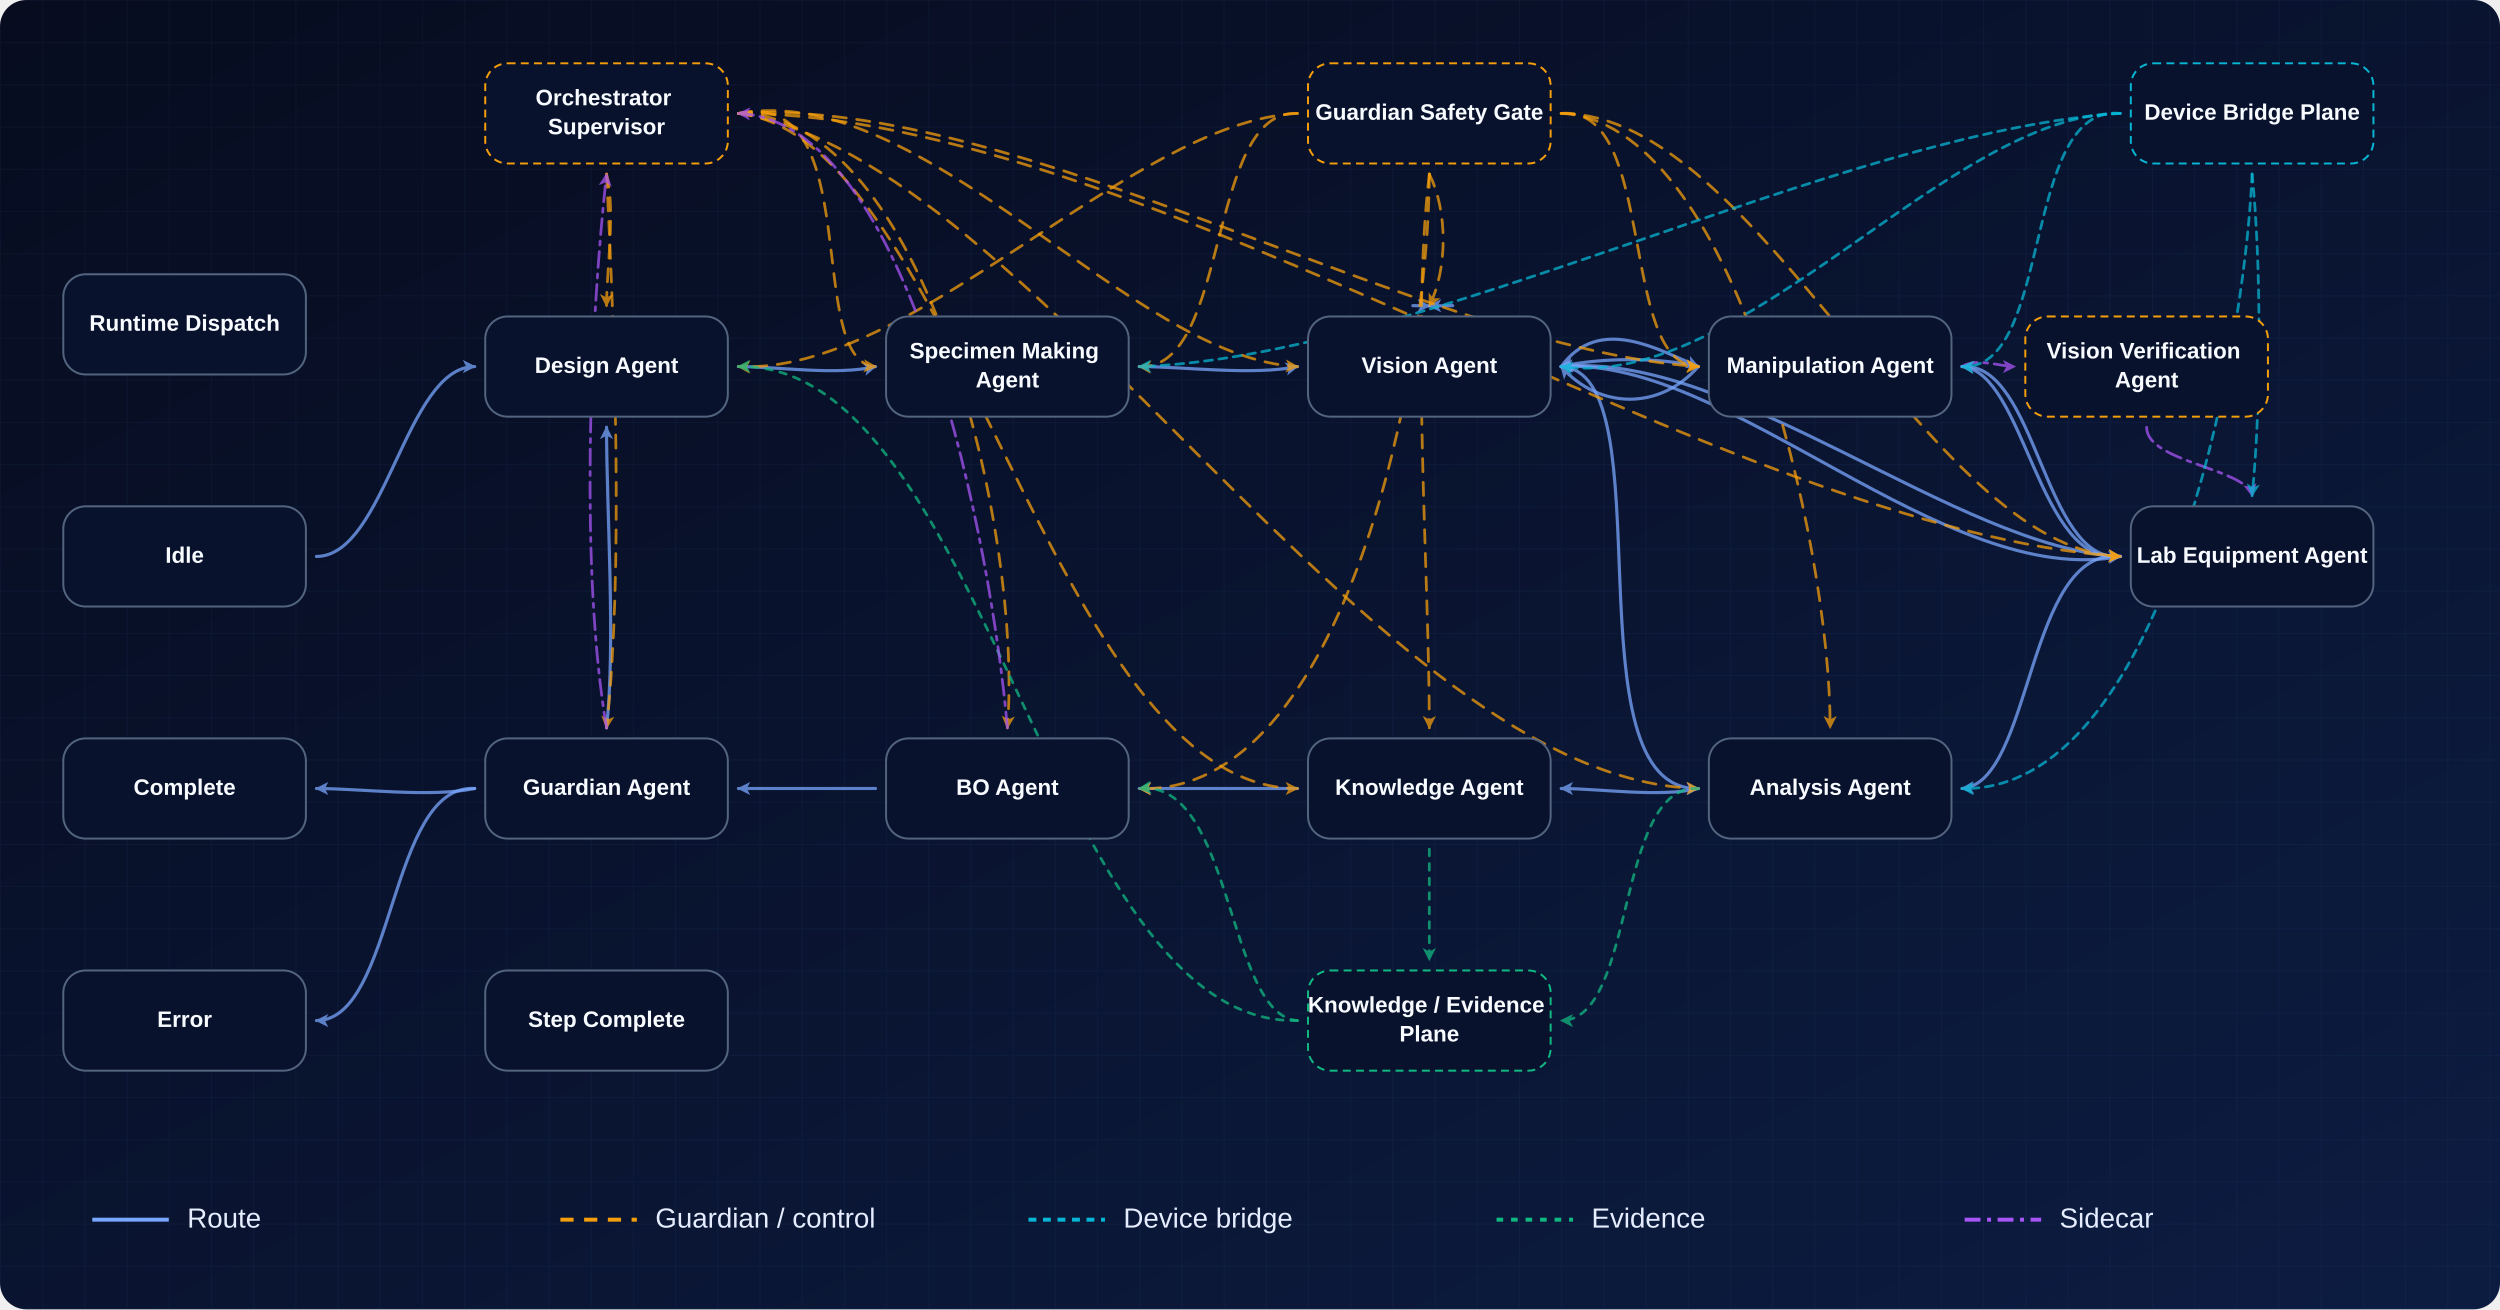
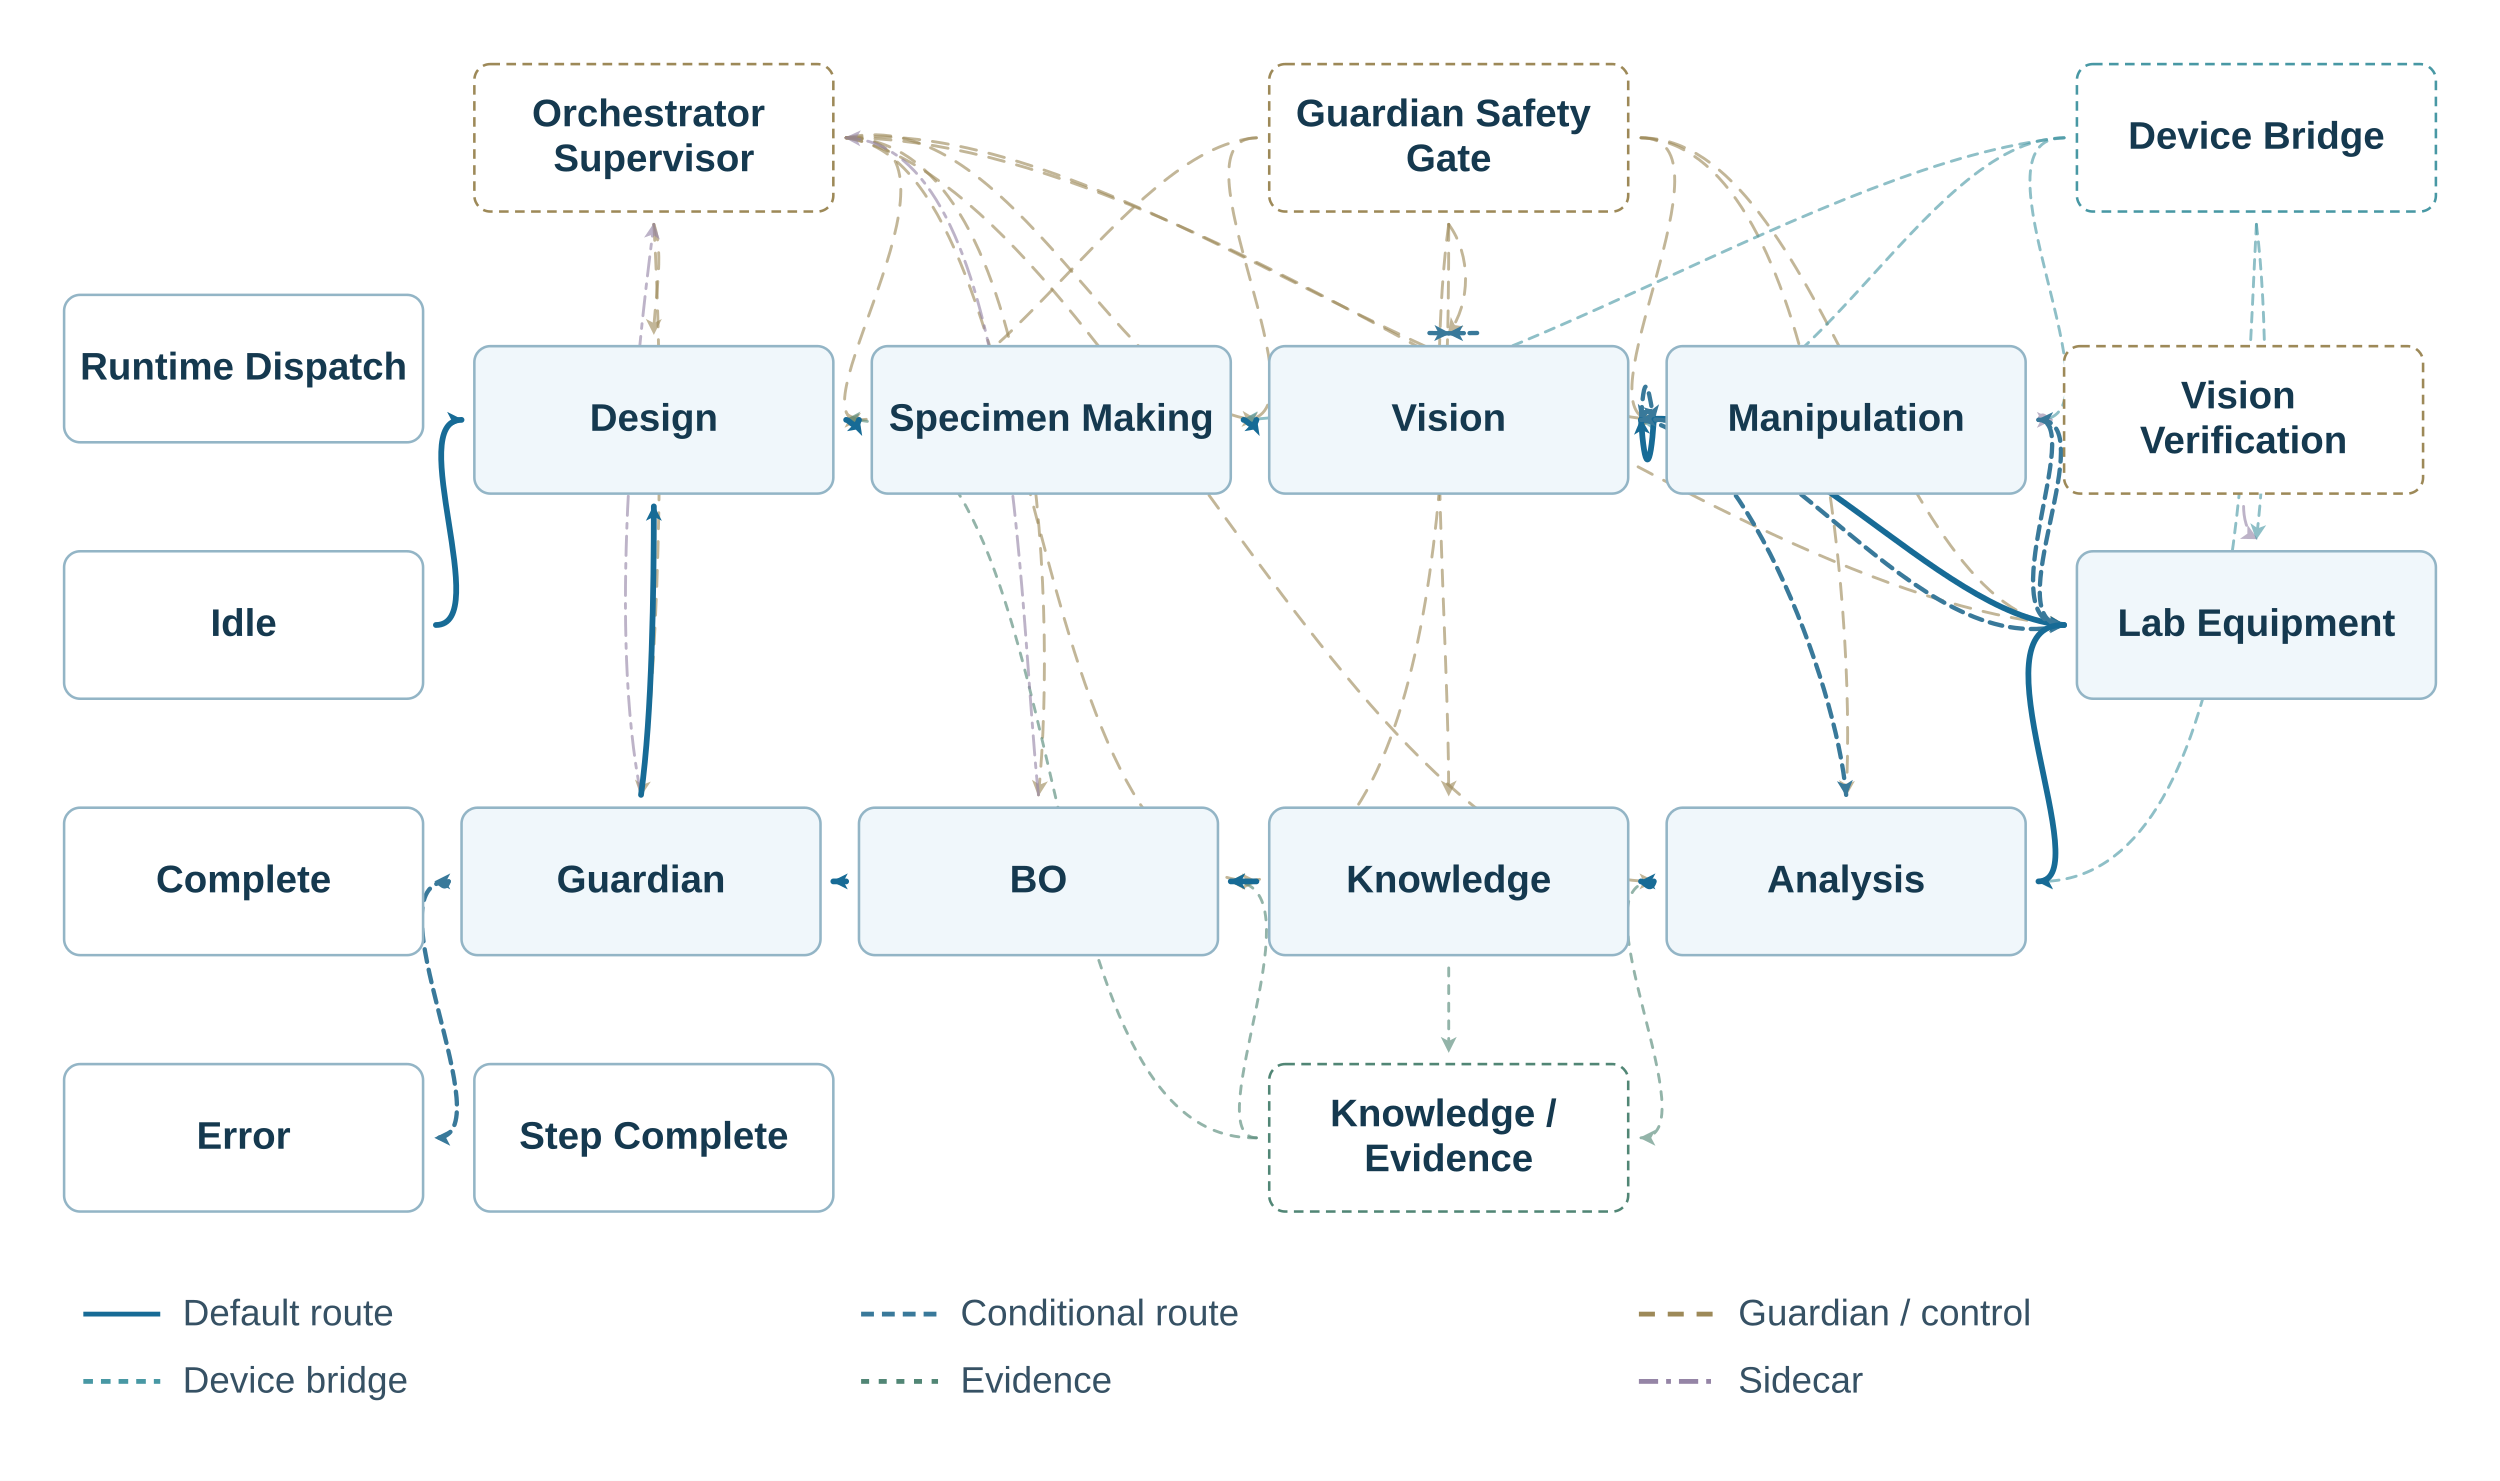
- <svg xmlns="http://www.w3.org/2000/svg" width="1896" height="993" viewBox="0 0 1896 993" role="img" aria-labelledby="title description">
+ <svg xmlns="http://www.w3.org/2000/svg" width="1560" height="924" viewBox="0 0 1560 924" role="img" aria-labelledby="title description">
  <defs>
    <marker id="arrow-logical_transition" markerWidth="12" markerHeight="10" refX="9" refY="5" orient="auto" markerUnits="userSpaceOnUse">
-       <path d="M0,0 L10,5 L0,10 L2.6,5 z" fill="#7aa7ff" />
+       <path d="M0,0 L10,5 L0,10 L2.6,5 z" fill="#176b96" />
+     </marker>
+     <marker id="arrow-conditional" markerWidth="12" markerHeight="10" refX="9" refY="5" orient="auto" markerUnits="userSpaceOnUse">
+       <path d="M0,0 L10,5 L0,10 L2.6,5 z" fill="#39799a" />
    </marker>
    <marker id="arrow-control_overlay" markerWidth="12" markerHeight="10" refX="9" refY="5" orient="auto" markerUnits="userSpaceOnUse">
-       <path d="M0,0 L10,5 L0,10 L2.6,5 z" fill="#f59e0b" />
+       <path d="M0,0 L10,5 L0,10 L2.6,5 z" fill="#9d8958" />
    </marker>
    <marker id="arrow-device_bridge" markerWidth="12" markerHeight="10" refX="9" refY="5" orient="auto" markerUnits="userSpaceOnUse">
-       <path d="M0,0 L10,5 L0,10 L2.6,5 z" fill="#06b6d4" />
+       <path d="M0,0 L10,5 L0,10 L2.6,5 z" fill="#4898a4" />
    </marker>
    <marker id="arrow-evidence_flow" markerWidth="12" markerHeight="10" refX="9" refY="5" orient="auto" markerUnits="userSpaceOnUse">
-       <path d="M0,0 L10,5 L0,10 L2.6,5 z" fill="#10b981" />
+       <path d="M0,0 L10,5 L0,10 L2.6,5 z" fill="#518675" />
    </marker>
    <marker id="arrow-runtime_sidecar" markerWidth="12" markerHeight="10" refX="9" refY="5" orient="auto" markerUnits="userSpaceOnUse">
-       <path d="M0,0 L10,5 L0,10 L2.6,5 z" fill="#a855f7" />
-     </marker>
-     <linearGradient id="canvas" x2="1" y2="1">
-       <stop stop-color="#070c1f" />
-       <stop offset="1" stop-color="#0c1c41" />
-     </linearGradient>
-     <pattern id="grid" width="32" height="32" patternUnits="userSpaceOnUse">
-       <path d="M32 0H0V32" fill="none" stroke="#60a5fa" stroke-opacity="0.07" />
-     </pattern>
+       <path d="M0,0 L10,5 L0,10 L2.6,5 z" fill="#9585a6" />
+     </marker>
  </defs>
-   <rect width="100%" height="100%" rx="20" fill="url(#canvas)" />
-   <rect width="100%" height="100%" rx="20" fill="url(#grid)" />
+   <rect width="100%" height="100%" fill="#ffffff" />
  <g font-family="Arial, Helvetica, sans-serif">
-     <path data-edge="idle-&gt;design:logical_transition:default" d="M 240 422 C 292.485 422, 307.515 278, 360 278" fill="none" stroke="#7aa7ff" stroke-width="2.4" stroke-linecap="round" opacity="0.74" marker-end="url(#arrow-logical_transition)" />
-     <path data-edge="design-&gt;specimen:logical_transition:default" d="M 560 278 C 589.12 278, 634.88 285, 664 278" fill="none" stroke="#7aa7ff" stroke-width="2.4" stroke-linecap="round" opacity="0.74" marker-end="url(#arrow-logical_transition)" />
-     <path data-edge="specimen-&gt;vision:logical_transition:default" d="M 864 278 C 897.6 278, 950.4 285, 984 278" fill="none" stroke="#7aa7ff" stroke-width="2.4" stroke-linecap="round" opacity="0.74" marker-end="url(#arrow-logical_transition)" />
-     <path data-edge="vision-&gt;analysis:logical_transition:logical_transition" d="M 1184 278 C 1264.899 282.327, 1187.13 600.164, 1288 598" fill="none" stroke="#7aa7ff" stroke-width="2.4" stroke-linecap="round" opacity="0.74" marker-end="url(#arrow-logical_transition)" />
-     <path data-edge="vision-&gt;vision:logical_transition:logical_transition" d="M 1084 232 C 1064 231.72, 1071 231.72, 1084 232" fill="none" stroke="#7aa7ff" stroke-width="2.4" stroke-linecap="round" opacity="0.74" marker-end="url(#arrow-logical_transition)" />
-     <path data-edge="vision-&gt;manipulation:logical_transition:next_stage:manipulation" d="M 1184 278 C 1213.12 238, 1258.88 266, 1288 278" fill="none" stroke="#7aa7ff" stroke-width="2.4" stroke-linecap="round" opacity="0.74" marker-end="url(#arrow-logical_transition)" />
-     <path data-edge="vision-&gt;equipment:logical_transition:default" d="M 1184 278 C 1313.561 265.691, 1484.55 416.319, 1608 422" fill="none" stroke="#7aa7ff" stroke-width="2.4" stroke-linecap="round" opacity="0.74" marker-end="url(#arrow-logical_transition)" />
-     <path data-edge="vision-&gt;vision:logical_transition:next_stage:vision" d="M 1084 232 C 1104 231.72, 1111 231.72, 1084 232" fill="none" stroke="#7aa7ff" stroke-width="2.4" stroke-linecap="round" opacity="0.74" marker-end="url(#arrow-logical_transition)" />
-     <path data-edge="manipulation-&gt;vision:logical_transition:utm_clear_scoped" d="M 1288 278 C 1258.88 271, 1213.12 271, 1184 278" fill="none" stroke="#7aa7ff" stroke-width="2.4" stroke-linecap="round" opacity="0.74" marker-end="url(#arrow-logical_transition)" />
-     <path data-edge="manipulation-&gt;vision_verify:runtime_sidecar:post_place_verification_required" d="M 1488 278 C 1499.2 271, 1516.8 278, 1528 278" fill="none" stroke="#a855f7" stroke-width="2.1" stroke-dasharray="12 5 3 5" stroke-linecap="round" opacity="0.74" marker-end="url(#arrow-runtime_sidecar)" />
-     <path data-edge="manipulation-&gt;vision:logical_transition:default" d="M 1288 278 C 1258.88 311, 1213.12 311, 1184 278" fill="none" stroke="#7aa7ff" stroke-width="2.4" stroke-linecap="round" opacity="0.74" marker-end="url(#arrow-logical_transition)" />
-     <path data-edge="manipulation-&gt;equipment:logical_transition:next_stage:equipment" d="M 1488 278 C 1545.094 274.159, 1549.369 427.121, 1608 422" fill="none" stroke="#7aa7ff" stroke-width="2.4" stroke-linecap="round" opacity="0.74" marker-end="url(#arrow-logical_transition)" />
-     <path data-edge="vision_verify-&gt;equipment:runtime_sidecar:placement_verified" d="M 1628 324 C 1628 350.716, 1704.185 355.153, 1708 376" fill="none" stroke="#a855f7" stroke-width="2.1" stroke-dasharray="12 5 3 5" stroke-linecap="round" opacity="0.74" marker-end="url(#arrow-runtime_sidecar)" />
-     <path data-edge="equipment-&gt;manipulation:logical_transition:logical_transition" d="M 1608 422 C 1545.528 430.322, 1535.876 281.841, 1488 278" fill="none" stroke="#7aa7ff" stroke-width="2.4" stroke-linecap="round" opacity="0.74" marker-end="url(#arrow-logical_transition)" />
-     <path data-edge="equipment-&gt;vision:logical_transition:logical_transition" d="M 1608 422 C 1473.937 447.566, 1311.953 270.425, 1184 278" fill="none" stroke="#7aa7ff" stroke-width="2.4" stroke-linecap="round" opacity="0.74" marker-end="url(#arrow-logical_transition)" />
-     <path data-edge="equipment-&gt;analysis:logical_transition:default" d="M 1608 422 C 1536.788 414.113, 1541.861 594.057, 1488 598" fill="none" stroke="#7aa7ff" stroke-width="2.4" stroke-linecap="round" opacity="0.74" marker-end="url(#arrow-logical_transition)" />
-     <path data-edge="analysis-&gt;knowledge:logical_transition:default" d="M 1288 598 C 1258.88 605, 1213.12 598, 1184 598" fill="none" stroke="#7aa7ff" stroke-width="2.4" stroke-linecap="round" opacity="0.74" marker-end="url(#arrow-logical_transition)" />
-     <path data-edge="knowledge-&gt;bo:logical_transition:default" d="M 984 598 C 950.4 598, 897.6 598, 864 598" fill="none" stroke="#7aa7ff" stroke-width="2.4" stroke-linecap="round" opacity="0.74" marker-end="url(#arrow-logical_transition)" />
-     <path data-edge="bo-&gt;guardian:logical_transition:default" d="M 664 598 C 634.88 598, 589.12 598, 560 598" fill="none" stroke="#7aa7ff" stroke-width="2.4" stroke-linecap="round" opacity="0.74" marker-end="url(#arrow-logical_transition)" />
-     <path data-edge="guardian-&gt;design:logical_transition:guardian_decision:continue" d="M 460 552 C 467 488.16, 460 387.84, 460 324" fill="none" stroke="#7aa7ff" stroke-width="2.4" stroke-linecap="round" opacity="0.74" marker-end="url(#arrow-logical_transition)" />
-     <path data-edge="guardian-&gt;complete:logical_transition:guardian_decision:stop" d="M 360 598 C 326.4 605, 273.6 598, 240 598" fill="none" stroke="#7aa7ff" stroke-width="2.4" stroke-linecap="round" opacity="0.74" marker-end="url(#arrow-logical_transition)" />
-     <path data-edge="guardian-&gt;error:logical_transition:guardian_decision:error" d="M 360 598 C 294.572 594.057, 299.645 774, 240 774" fill="none" stroke="#7aa7ff" stroke-width="2.4" stroke-linecap="round" opacity="0.74" marker-end="url(#arrow-logical_transition)" />
-     <path data-edge="orchestrator_supervisor-&gt;design:control_overlay:handoff_packet.v1" d="M 460 132 C 467 160, 460 204, 460 232" fill="none" stroke="#f59e0b" stroke-width="2.1" stroke-dasharray="10 8" stroke-linecap="round" opacity="0.74" marker-end="url(#arrow-control_overlay)" />
-     <path data-edge="orchestrator_supervisor-&gt;specimen:control_overlay:handoff_packet.v1" d="M 560 86 C 658.07 65.996, 609.015 274.666, 664 278" fill="none" stroke="#f59e0b" stroke-width="2.1" stroke-dasharray="10 8" stroke-linecap="round" opacity="0.74" marker-end="url(#arrow-control_overlay)" />
-     <path data-edge="orchestrator_supervisor-&gt;vision:control_overlay:handoff_packet.v1" d="M 560 86 C 701.875 60.493, 856.563 271.623, 984 278" fill="none" stroke="#f59e0b" stroke-width="2.1" stroke-dasharray="10 8" stroke-linecap="round" opacity="0.74" marker-end="url(#arrow-control_overlay)" />
-     <path data-edge="orchestrator_supervisor-&gt;manipulation:control_overlay:handoff_packet.v1" d="M 560 86 C 774.38 72.463, 1080.76 264.463, 1288 278" fill="none" stroke="#f59e0b" stroke-width="2.1" stroke-dasharray="10 8" stroke-linecap="round" opacity="0.74" marker-end="url(#arrow-control_overlay)" />
-     <path data-edge="orchestrator_supervisor-&gt;equipment:control_overlay:handoff_packet.v1" d="M 560 86 C 868.153 86, 1306.259 402.003, 1608 422" fill="none" stroke="#f59e0b" stroke-width="2.1" stroke-dasharray="10 8" stroke-linecap="round" opacity="0.74" marker-end="url(#arrow-control_overlay)" />
-     <path data-edge="orchestrator_supervisor-&gt;analysis:control_overlay:handoff_packet.v1" d="M 560 86 C 785.043 120.354, 1042.822 592.274, 1288 598" fill="none" stroke="#f59e0b" stroke-width="2.1" stroke-dasharray="10 8" stroke-linecap="round" opacity="0.74" marker-end="url(#arrow-control_overlay)" />
-     <path data-edge="orchestrator_supervisor-&gt;knowledge:control_overlay:handoff_packet.v1" d="M 560 86 C 724.57 103.859, 797.864 598, 984 598" fill="none" stroke="#f59e0b" stroke-width="2.1" stroke-dasharray="10 8" stroke-linecap="round" opacity="0.74" marker-end="url(#arrow-control_overlay)" />
-     <path data-edge="orchestrator_supervisor-&gt;bo:control_overlay:handoff_packet.v1" d="M 560 86 C 701.519 86.401, 775.909 404.352, 764 552" fill="none" stroke="#f59e0b" stroke-width="2.1" stroke-dasharray="10 8" stroke-linecap="round" opacity="0.74" marker-end="url(#arrow-control_overlay)" />
-     <path data-edge="orchestrator_supervisor-&gt;guardian:control_overlay:handoff_packet.v1" d="M 460 132 C 466 249.6, 473 434.4, 460 552" fill="none" stroke="#f59e0b" stroke-width="2.1" stroke-dasharray="10 8" stroke-linecap="round" opacity="0.74" marker-end="url(#arrow-control_overlay)" />
-     <path data-edge="safety_gate_plane-&gt;design:control_overlay:safety_decision.v1" d="M 984 86 C 856.563 92.377, 693.212 284.377, 560 278" fill="none" stroke="#f59e0b" stroke-width="2.1" stroke-dasharray="10 8" stroke-linecap="round" opacity="0.74" marker-end="url(#arrow-control_overlay)" />
-     <path data-edge="safety_gate_plane-&gt;specimen:control_overlay:safety_decision.v1" d="M 984 86 C 914.668 82.29, 933.332 281.71, 864 278" fill="none" stroke="#f59e0b" stroke-width="2.1" stroke-dasharray="10 8" stroke-linecap="round" opacity="0.74" marker-end="url(#arrow-control_overlay)" />
-     <path data-edge="safety_gate_plane-&gt;vision:control_overlay:safety_decision.v1" d="M 1084 132 C 1098 160, 1098 204, 1084 232" fill="none" stroke="#f59e0b" stroke-width="2.1" stroke-dasharray="10 8" stroke-linecap="round" opacity="0.74" marker-end="url(#arrow-control_overlay)" />
-     <path data-edge="safety_gate_plane-&gt;manipulation:control_overlay:safety_decision.v1" d="M 1184 86 C 1257.45 79.332, 1226.86 278, 1288 278" fill="none" stroke="#f59e0b" stroke-width="2.1" stroke-dasharray="10 8" stroke-linecap="round" opacity="0.74" marker-end="url(#arrow-control_overlay)" />
-     <path data-edge="safety_gate_plane-&gt;equipment:control_overlay:safety_decision.v1" d="M 1184 86 C 1335.478 86, 1460.87 416.514, 1608 422" fill="none" stroke="#f59e0b" stroke-width="2.1" stroke-dasharray="10 8" stroke-linecap="round" opacity="0.74" marker-end="url(#arrow-control_overlay)" />
-     <path data-edge="safety_gate_plane-&gt;analysis:control_overlay:safety_decision.v1" d="M 1184 86 C 1313.61 91.614, 1388 409.565, 1388 552" fill="none" stroke="#f59e0b" stroke-width="2.1" stroke-dasharray="10 8" stroke-linecap="round" opacity="0.74" marker-end="url(#arrow-control_overlay)" />
-     <path data-edge="safety_gate_plane-&gt;knowledge:control_overlay:safety_decision.v1" d="M 1084 132 C 1070 249.6, 1084 434.4, 1084 552" fill="none" stroke="#f59e0b" stroke-width="2.1" stroke-dasharray="10 8" stroke-linecap="round" opacity="0.74" marker-end="url(#arrow-control_overlay)" />
-     <path data-edge="safety_gate_plane-&gt;bo:control_overlay:safety_decision.v1" d="M 1084 132 C 1084 276.29, 1020.95 603.977, 864 598" fill="none" stroke="#f59e0b" stroke-width="2.1" stroke-dasharray="10 8" stroke-linecap="round" opacity="0.74" marker-end="url(#arrow-control_overlay)" />
-     <path data-edge="device_bridge_plane-&gt;specimen:device_bridge:tool_call_bridge_contract" d="M 1608 86 C 1396.353 99.556, 1077.396 271.222, 864 278" fill="none" stroke="#06b6d4" stroke-width="2.1" stroke-dasharray="6 5" stroke-linecap="round" opacity="0.74" marker-end="url(#arrow-device_bridge)" />
-     <path data-edge="device_bridge_plane-&gt;vision:device_bridge:tool_call_bridge_contract" d="M 1608 86 C 1477.675 86, 1322.988 297.13, 1184 278" fill="none" stroke="#06b6d4" stroke-width="2.1" stroke-dasharray="6 5" stroke-linecap="round" opacity="0.74" marker-end="url(#arrow-device_bridge)" />
-     <path data-edge="device_bridge_plane-&gt;manipulation:device_bridge:tool_call_bridge_contract" d="M 1608 86 C 1532.732 78.58, 1557.332 281.71, 1488 278" fill="none" stroke="#06b6d4" stroke-width="2.1" stroke-dasharray="6 5" stroke-linecap="round" opacity="0.74" marker-end="url(#arrow-device_bridge)" />
-     <path data-edge="device_bridge_plane-&gt;equipment:device_bridge:tool_call_bridge_contract" d="M 1708 132 C 1715 200.32, 1715 307.68, 1708 376" fill="none" stroke="#06b6d4" stroke-width="2.1" stroke-dasharray="6 5" stroke-linecap="round" opacity="0.74" marker-end="url(#arrow-device_bridge)" />
-     <path data-edge="device_bridge_plane-&gt;analysis:device_bridge:tool_call_bridge_contract" d="M 1708 132 C 1701.67 273.302, 1638.62 600.988, 1488 598" fill="none" stroke="#06b6d4" stroke-width="2.1" stroke-dasharray="6 5" stroke-linecap="round" opacity="0.74" marker-end="url(#arrow-device_bridge)" />
-     <path data-edge="analysis-&gt;memory_evidence_plane:evidence_flow:validated_evidence" d="M 1288 598 C 1224.733 594.439, 1241.241 774, 1184 774" fill="none" stroke="#10b981" stroke-width="2.1" stroke-dasharray="5 6" stroke-linecap="round" opacity="0.74" marker-end="url(#arrow-evidence_flow)" />
-     <path data-edge="knowledge-&gt;memory_evidence_plane:evidence_flow:validated_evidence" d="M 1084 644 C 1084 667.52, 1084 704.48, 1084 728" fill="none" stroke="#10b981" stroke-width="2.1" stroke-dasharray="5 6" stroke-linecap="round" opacity="0.74" marker-end="url(#arrow-evidence_flow)" />
-     <path data-edge="memory_evidence_plane-&gt;bo:evidence_flow:validated_evidence" d="M 984 774 C 930.139 770.057, 935.212 590.113, 864 598" fill="none" stroke="#10b981" stroke-width="2.1" stroke-dasharray="5 6" stroke-linecap="round" opacity="0.74" marker-end="url(#arrow-evidence_flow)" />
-     <path data-edge="memory_evidence_plane-&gt;design:evidence_flow:validated_evidence" d="M 984 774 C 795.971 778.548, 748.029 273.452, 560 278" fill="none" stroke="#10b981" stroke-width="2.1" stroke-dasharray="5 6" stroke-linecap="round" opacity="0.74" marker-end="url(#arrow-evidence_flow)" />
-     <path data-edge="bo-&gt;orchestrator_supervisor:runtime_sidecar:candidate_handoff.v1" d="M 764 552 C 752.091 414.778, 690.526 91.213, 560 86" fill="none" stroke="#a855f7" stroke-width="2.1" stroke-dasharray="12 5 3 5" stroke-linecap="round" opacity="0.74" marker-end="url(#arrow-runtime_sidecar)" />
-     <path data-edge="guardian-&gt;orchestrator_supervisor:runtime_sidecar:guardian_decision.v1" d="M 460 552 C 440 434.4, 447 249.6, 460 132" fill="none" stroke="#a855f7" stroke-width="2.1" stroke-dasharray="12 5 3 5" stroke-linecap="round" opacity="0.74" marker-end="url(#arrow-runtime_sidecar)" />
-     <g data-node-id="dispatch" transform="translate(48 208)">
-       <rect width="184" height="76" rx="17" fill="#09122d" stroke="#53647f" stroke-width="1.5" />
-       <text fill="#f8fbff" font-size="17" font-weight="600" text-anchor="middle" dominant-baseline="middle">
-         <tspan x="92" y="38">Runtime Dispatch</tspan>
-       </text>
-     </g>
-     <g data-node-id="idle" transform="translate(48 384)">
-       <rect width="184" height="76" rx="17" fill="#09122d" stroke="#53647f" stroke-width="1.5" />
-       <text fill="#f8fbff" font-size="17" font-weight="600" text-anchor="middle" dominant-baseline="middle">
-         <tspan x="92" y="38">Idle</tspan>
-       </text>
-     </g>
-     <g data-node-id="design" transform="translate(368 240)">
-       <rect width="184" height="76" rx="17" fill="#09122d" stroke="#53647f" stroke-width="1.5" />
-       <text fill="#f8fbff" font-size="17" font-weight="600" text-anchor="middle" dominant-baseline="middle">
-         <tspan x="92" y="38">Design Agent</tspan>
-       </text>
-     </g>
-     <g data-node-id="specimen" transform="translate(672 240)">
-       <rect width="184" height="76" rx="17" fill="#09122d" stroke="#53647f" stroke-width="1.5" />
-       <text fill="#f8fbff" font-size="17" font-weight="600" text-anchor="middle" dominant-baseline="middle">
-         <tspan x="92" y="27">Specimen Making</tspan>
-         <tspan x="92" y="49">Agent</tspan>
-       </text>
-     </g>
-     <g data-node-id="vision" transform="translate(992 240)">
-       <rect width="184" height="76" rx="17" fill="#09122d" stroke="#53647f" stroke-width="1.5" />
-       <text fill="#f8fbff" font-size="17" font-weight="600" text-anchor="middle" dominant-baseline="middle">
-         <tspan x="92" y="38">Vision Agent</tspan>
-       </text>
-     </g>
-     <g data-node-id="manipulation" transform="translate(1296 240)">
-       <rect width="184" height="76" rx="17" fill="#09122d" stroke="#53647f" stroke-width="1.5" />
-       <text fill="#f8fbff" font-size="17" font-weight="600" text-anchor="middle" dominant-baseline="middle">
-         <tspan x="92" y="38">Manipulation Agent</tspan>
-       </text>
-     </g>
-     <g data-node-id="vision_verify" transform="translate(1536 240)">
-       <rect width="184" height="76" rx="17" fill="#09122d" stroke="#f59e0b" stroke-width="1.5" stroke-dasharray="6 4" />
-       <text fill="#f8fbff" font-size="17" font-weight="600" text-anchor="middle" dominant-baseline="middle">
-         <tspan x="92" y="27">Vision Verification</tspan>
-         <tspan x="92" y="49">Agent</tspan>
-       </text>
-     </g>
-     <g data-node-id="equipment" transform="translate(1616 384)">
-       <rect width="184" height="76" rx="17" fill="#09122d" stroke="#53647f" stroke-width="1.5" />
-       <text fill="#f8fbff" font-size="17" font-weight="600" text-anchor="middle" dominant-baseline="middle">
-         <tspan x="92" y="38">Lab Equipment Agent</tspan>
-       </text>
-     </g>
-     <g data-node-id="analysis" transform="translate(1296 560)">
-       <rect width="184" height="76" rx="17" fill="#09122d" stroke="#53647f" stroke-width="1.5" />
-       <text fill="#f8fbff" font-size="17" font-weight="600" text-anchor="middle" dominant-baseline="middle">
-         <tspan x="92" y="38">Analysis Agent</tspan>
-       </text>
-     </g>
-     <g data-node-id="knowledge" transform="translate(992 560)">
-       <rect width="184" height="76" rx="17" fill="#09122d" stroke="#53647f" stroke-width="1.5" />
-       <text fill="#f8fbff" font-size="17" font-weight="600" text-anchor="middle" dominant-baseline="middle">
-         <tspan x="92" y="38">Knowledge Agent</tspan>
-       </text>
-     </g>
-     <g data-node-id="bo" transform="translate(672 560)">
-       <rect width="184" height="76" rx="17" fill="#09122d" stroke="#53647f" stroke-width="1.5" />
-       <text fill="#f8fbff" font-size="17" font-weight="600" text-anchor="middle" dominant-baseline="middle">
-         <tspan x="92" y="38">BO Agent</tspan>
-       </text>
-     </g>
-     <g data-node-id="guardian" transform="translate(368 560)">
-       <rect width="184" height="76" rx="17" fill="#09122d" stroke="#53647f" stroke-width="1.5" />
-       <text fill="#f8fbff" font-size="17" font-weight="600" text-anchor="middle" dominant-baseline="middle">
-         <tspan x="92" y="38">Guardian Agent</tspan>
-       </text>
-     </g>
-     <g data-node-id="complete" transform="translate(48 560)">
-       <rect width="184" height="76" rx="17" fill="#09122d" stroke="#53647f" stroke-width="1.5" />
-       <text fill="#f8fbff" font-size="17" font-weight="600" text-anchor="middle" dominant-baseline="middle">
-         <tspan x="92" y="38">Complete</tspan>
-       </text>
-     </g>
-     <g data-node-id="error" transform="translate(48 736)">
-       <rect width="184" height="76" rx="17" fill="#09122d" stroke="#53647f" stroke-width="1.5" />
-       <text fill="#f8fbff" font-size="17" font-weight="600" text-anchor="middle" dominant-baseline="middle">
-         <tspan x="92" y="38">Error</tspan>
-       </text>
-     </g>
-     <g data-node-id="step_complete" transform="translate(368 736)">
-       <rect width="184" height="76" rx="17" fill="#09122d" stroke="#53647f" stroke-width="1.5" />
-       <text fill="#f8fbff" font-size="17" font-weight="600" text-anchor="middle" dominant-baseline="middle">
-         <tspan x="92" y="38">Step Complete</tspan>
-       </text>
-     </g>
-     <g data-node-id="orchestrator_supervisor" transform="translate(368 48)">
-       <rect width="184" height="76" rx="17" fill="#09122d" stroke="#f59e0b" stroke-width="1.5" stroke-dasharray="6 4" />
-       <text fill="#f8fbff" font-size="17" font-weight="600" text-anchor="middle" dominant-baseline="middle">
-         <tspan x="92" y="27">Orchestrator</tspan>
-         <tspan x="92" y="49">Supervisor</tspan>
-       </text>
-     </g>
-     <g data-node-id="safety_gate_plane" transform="translate(992 48)">
-       <rect width="184" height="76" rx="17" fill="#09122d" stroke="#f59e0b" stroke-width="1.5" stroke-dasharray="6 4" />
-       <text fill="#f8fbff" font-size="17" font-weight="600" text-anchor="middle" dominant-baseline="middle">
-         <tspan x="92" y="38">Guardian Safety Gate</tspan>
-       </text>
-     </g>
-     <g data-node-id="device_bridge_plane" transform="translate(1616 48)">
-       <rect width="184" height="76" rx="17" fill="#09122d" stroke="#06b6d4" stroke-width="1.5" stroke-dasharray="6 4" />
-       <text fill="#f8fbff" font-size="17" font-weight="600" text-anchor="middle" dominant-baseline="middle">
-         <tspan x="92" y="38">Device Bridge Plane</tspan>
-       </text>
-     </g>
-     <g data-node-id="memory_evidence_plane" transform="translate(992 736)">
-       <rect width="184" height="76" rx="17" fill="#09122d" stroke="#10b981" stroke-width="1.5" stroke-dasharray="6 4" />
-       <text fill="#f8fbff" font-size="17" font-weight="600" text-anchor="middle" dominant-baseline="middle">
-         <tspan x="92" y="27">Knowledge / Evidence</tspan>
-         <tspan x="92" y="49">Plane</tspan>
-       </text>
-     </g>
-     <g transform="translate(70 925)">
-       <path d="M0 0 H58" stroke="#7aa7ff" stroke-width="3" />
-       <text x="72" y="6" fill="#e5edff" font-size="21">Route</text>
-     </g>
-     <g transform="translate(425 925)">
-       <path d="M0 0 H58" stroke="#f59e0b" stroke-width="3" stroke-dasharray="10 8" />
-       <text x="72" y="6" fill="#e5edff" font-size="21">Guardian / control</text>
-     </g>
-     <g transform="translate(780 925)">
-       <path d="M0 0 H58" stroke="#06b6d4" stroke-width="3" stroke-dasharray="6 5" />
-       <text x="72" y="6" fill="#e5edff" font-size="21">Device bridge</text>
-     </g>
-     <g transform="translate(1135 925)">
-       <path d="M0 0 H58" stroke="#10b981" stroke-width="3" stroke-dasharray="5 6" />
-       <text x="72" y="6" fill="#e5edff" font-size="21">Evidence</text>
-     </g>
-     <g transform="translate(1490 925)">
-       <path d="M0 0 H58" stroke="#a855f7" stroke-width="3" stroke-dasharray="12 5 3 5" />
-       <text x="72" y="6" fill="#e5edff" font-size="21">Sidecar</text>
+     <path data-edge="manipulation-&gt;vision_verify:runtime_sidecar:post_place_verification_required" d="M 1272 262 C 1274.24 255, 1277.76 262, 1280 262" fill="none" stroke="#9585a6" stroke-width="1.8" stroke-dasharray="12 5 3 5" stroke-linecap="round" opacity="0.62" marker-end="url(#arrow-runtime_sidecar)" />
+     <path data-edge="vision_verify-&gt;equipment:runtime_sidecar:placement_verified" d="M 1400 316 C 1400 322.031, 1401.501 332.568, 1408 336" fill="none" stroke="#9585a6" stroke-width="1.8" stroke-dasharray="12 5 3 5" stroke-linecap="round" opacity="0.62" marker-end="url(#arrow-runtime_sidecar)" />
+     <path data-edge="orchestrator_supervisor-&gt;design:control_overlay:handoff_packet.v1" d="M 408 140 C 415 159.04, 408 188.96, 408 208" fill="none" stroke="#9d8958" stroke-width="1.8" stroke-dasharray="10 8" stroke-linecap="round" opacity="0.62" marker-end="url(#arrow-control_overlay)" />
+     <path data-edge="orchestrator_supervisor-&gt;specimen:control_overlay:handoff_packet.v1" d="M 528 86 C 619.288 84.093, 493.662 261.682, 536 262" fill="none" stroke="#9d8958" stroke-width="1.8" stroke-dasharray="10 8" stroke-linecap="round" opacity="0.62" marker-end="url(#arrow-control_overlay)" />
+     <path data-edge="orchestrator_supervisor-&gt;vision:control_overlay:handoff_packet.v1" d="M 528 86 C 630.849 62.927, 700.98 256.232, 784 262" fill="none" stroke="#9d8958" stroke-width="1.8" stroke-dasharray="10 8" stroke-linecap="round" opacity="0.62" marker-end="url(#arrow-control_overlay)" />
+     <path data-edge="orchestrator_supervisor-&gt;manipulation:control_overlay:handoff_packet.v1" d="M 528 86 C 682.093 72.783, 887.139 248.783, 1032 262" fill="none" stroke="#9d8958" stroke-width="1.8" stroke-dasharray="10 8" stroke-linecap="round" opacity="0.62" marker-end="url(#arrow-control_overlay)" />
+     <path data-edge="orchestrator_supervisor-&gt;equipment:control_overlay:handoff_packet.v1" d="M 528 86 C 757.193 86, 1066.607 370.502, 1288 390" fill="none" stroke="#9d8958" stroke-width="1.8" stroke-dasharray="10 8" stroke-linecap="round" opacity="0.62" marker-end="url(#arrow-control_overlay)" />
+     <path data-edge="orchestrator_supervisor-&gt;analysis:control_overlay:handoff_packet.v1" d="M 528 86 C 691.371 116.899, 840.182 550, 1032 550" fill="none" stroke="#9d8958" stroke-width="1.8" stroke-dasharray="10 8" stroke-linecap="round" opacity="0.62" marker-end="url(#arrow-control_overlay)" />
+     <path data-edge="orchestrator_supervisor-&gt;knowledge:control_overlay:handoff_packet.v1" d="M 528 86 C 651.866 99.526, 635.618 550, 784 550" fill="none" stroke="#9d8958" stroke-width="1.8" stroke-dasharray="10 8" stroke-linecap="round" opacity="0.62" marker-end="url(#arrow-control_overlay)" />
+     <path data-edge="orchestrator_supervisor-&gt;bo:control_overlay:handoff_packet.v1" d="M 528 86 C 646.656 86.281, 660.477 372.732, 648 496" fill="none" stroke="#9d8958" stroke-width="1.8" stroke-dasharray="10 8" stroke-linecap="round" opacity="0.62" marker-end="url(#arrow-control_overlay)" />
+     <path data-edge="orchestrator_supervisor-&gt;guardian:control_overlay:handoff_packet.v1" d="M 408 140 C 413.998 239.84, 412.997 396.587, 400 496" fill="none" stroke="#9d8958" stroke-width="1.8" stroke-dasharray="10 8" stroke-linecap="round" opacity="0.62" marker-end="url(#arrow-control_overlay)" />
+     <path data-edge="safety_gate_plane-&gt;design:control_overlay:safety_decision.v1" d="M 784 86 C 700.98 91.768, 618.952 267.768, 528 262" fill="none" stroke="#9d8958" stroke-width="1.8" stroke-dasharray="10 8" stroke-linecap="round" opacity="0.62" marker-end="url(#arrow-control_overlay)" />
+     <path data-edge="safety_gate_plane-&gt;specimen:control_overlay:safety_decision.v1" d="M 784 86 C 727.676 85.682, 832.324 262.318, 776 262" fill="none" stroke="#9d8958" stroke-width="1.8" stroke-dasharray="10 8" stroke-linecap="round" opacity="0.62" marker-end="url(#arrow-control_overlay)" />
+     <path data-edge="safety_gate_plane-&gt;vision:control_overlay:safety_decision.v1" d="M 904 140 C 918 159.04, 918 188.96, 904 208" fill="none" stroke="#9d8958" stroke-width="1.8" stroke-dasharray="10 8" stroke-linecap="round" opacity="0.62" marker-end="url(#arrow-control_overlay)" />
+     <path data-edge="safety_gate_plane-&gt;manipulation:control_overlay:safety_decision.v1" d="M 1024 86 C 1087.316 85.364, 982.669 262, 1032 262" fill="none" stroke="#9d8958" stroke-width="1.8" stroke-dasharray="10 8" stroke-linecap="round" opacity="0.62" marker-end="url(#arrow-control_overlay)" />
+     <path data-edge="safety_gate_plane-&gt;equipment:control_overlay:safety_decision.v1" d="M 1024 86 C 1136.737 86, 1180.548 385.41, 1288 390" fill="none" stroke="#9d8958" stroke-width="1.8" stroke-dasharray="10 8" stroke-linecap="round" opacity="0.62" marker-end="url(#arrow-control_overlay)" />
+     <path data-edge="safety_gate_plane-&gt;analysis:control_overlay:safety_decision.v1" d="M 1024 86 C 1130.901 90.172, 1158.682 373.649, 1152 496" fill="none" stroke="#9d8958" stroke-width="1.8" stroke-dasharray="10 8" stroke-linecap="round" opacity="0.62" marker-end="url(#arrow-control_overlay)" />
+     <path data-edge="safety_gate_plane-&gt;knowledge:control_overlay:safety_decision.v1" d="M 904 140 C 890 239.68, 904 396.32, 904 496" fill="none" stroke="#9d8958" stroke-width="1.8" stroke-dasharray="10 8" stroke-linecap="round" opacity="0.62" marker-end="url(#arrow-control_overlay)" />
+     <path data-edge="safety_gate_plane-&gt;bo:control_overlay:safety_decision.v1" d="M 904 140 C 904 260.951, 902.239 554.408, 768 550" fill="none" stroke="#9d8958" stroke-width="1.8" stroke-dasharray="10 8" stroke-linecap="round" opacity="0.62" marker-end="url(#arrow-control_overlay)" />
+     <path data-edge="device_bridge_plane-&gt;specimen:device_bridge:tool_call_bridge_contract" d="M 1288 86 C 1140.958 99.24, 925.318 255.38, 776 262" fill="none" stroke="#4898a4" stroke-width="1.8" stroke-dasharray="6 5" stroke-linecap="round" opacity="0.62" marker-end="url(#arrow-device_bridge)" />
+     <path data-edge="device_bridge_plane-&gt;vision:device_bridge:tool_call_bridge_contract" d="M 1288 86 C 1199.159 86, 1124.489 279.473, 1024 262" fill="none" stroke="#4898a4" stroke-width="1.8" stroke-dasharray="6 5" stroke-linecap="round" opacity="0.62" marker-end="url(#arrow-device_bridge)" />
+     <path data-edge="device_bridge_plane-&gt;manipulation:device_bridge:tool_call_bridge_contract" d="M 1288 86 C 1224.574 84.732, 1328.454 262.634, 1272 262" fill="none" stroke="#4898a4" stroke-width="1.8" stroke-dasharray="6 5" stroke-linecap="round" opacity="0.62" marker-end="url(#arrow-device_bridge)" />
+     <path data-edge="device_bridge_plane-&gt;equipment:device_bridge:tool_call_bridge_contract" d="M 1408 140 C 1415 194.88, 1415 281.12, 1408 336" fill="none" stroke="#4898a4" stroke-width="1.8" stroke-dasharray="6 5" stroke-linecap="round" opacity="0.62" marker-end="url(#arrow-device_bridge)" />
+     <path data-edge="device_bridge_plane-&gt;analysis:device_bridge:tool_call_bridge_contract" d="M 1408 140 C 1401.356 258.747, 1399.595 552.204, 1272 550" fill="none" stroke="#4898a4" stroke-width="1.8" stroke-dasharray="6 5" stroke-linecap="round" opacity="0.62" marker-end="url(#arrow-device_bridge)" />
+     <path data-edge="analysis-&gt;memory_evidence_plane:evidence_flow:validated_evidence" d="M 1032 550 C 980.153 549.65, 1068.856 710, 1024 710" fill="none" stroke="#518675" stroke-width="1.8" stroke-dasharray="5 6" stroke-linecap="round" opacity="0.62" marker-end="url(#arrow-evidence_flow)" />
+     <path data-edge="knowledge-&gt;memory_evidence_plane:evidence_flow:validated_evidence" d="M 904 604 C 904 618.56, 904 641.44, 904 656" fill="none" stroke="#518675" stroke-width="1.8" stroke-dasharray="5 6" stroke-linecap="round" opacity="0.62" marker-end="url(#arrow-evidence_flow)" />
+     <path data-edge="memory_evidence_plane-&gt;bo:evidence_flow:validated_evidence" d="M 784 710 C 745.942 709.303, 826.954 548.607, 768 550" fill="none" stroke="#518675" stroke-width="1.8" stroke-dasharray="5 6" stroke-linecap="round" opacity="0.62" marker-end="url(#arrow-evidence_flow)" />
+     <path data-edge="memory_evidence_plane-&gt;design:evidence_flow:validated_evidence" d="M 784 710 C 633.447 713.473, 678.553 258.527, 528 262" fill="none" stroke="#518675" stroke-width="1.8" stroke-dasharray="5 6" stroke-linecap="round" opacity="0.62" marker-end="url(#arrow-evidence_flow)" />
+     <path data-edge="bo-&gt;orchestrator_supervisor:runtime_sidecar:candidate_handoff.v1" d="M 648 496 C 635.523 380.036, 635.139 89.652, 528 86" fill="none" stroke="#9585a6" stroke-width="1.8" stroke-dasharray="12 5 3 5" stroke-linecap="round" opacity="0.62" marker-end="url(#arrow-runtime_sidecar)" />
+     <path data-edge="guardian-&gt;orchestrator_supervisor:runtime_sidecar:guardian_decision.v1" d="M 400 496 C 380.005 395.846, 395.003 239.413, 408 140" fill="none" stroke="#9585a6" stroke-width="1.8" stroke-dasharray="12 5 3 5" stroke-linecap="round" opacity="0.62" marker-end="url(#arrow-runtime_sidecar)" />
+     <path data-edge="idle-&gt;design:logical_transition:default" d="M 272 390 C 308.119 390, 251.881 262, 288 262" fill="none" stroke="#176b96" stroke-width="3.6" stroke-linecap="round" opacity="1" marker-end="url(#arrow-logical_transition)" />
+     <path data-edge="design-&gt;specimen:logical_transition:default" d="M 528 262 C 530.24 262, 533.76 269, 536 262" fill="none" stroke="#176b96" stroke-width="3.6" stroke-linecap="round" opacity="1" marker-end="url(#arrow-logical_transition)" />
+     <path data-edge="specimen-&gt;vision:logical_transition:default" d="M 776 262 C 778.24 262, 781.76 269, 784 262" fill="none" stroke="#176b96" stroke-width="3.6" stroke-linecap="round" opacity="1" marker-end="url(#arrow-logical_transition)" />
+     <path data-edge="vision-&gt;analysis:logical_transition:logical_transition" d="M 1024 262 C 1086.399 268.719, 1145.859 424.677, 1152 496" fill="none" stroke="#39799a" stroke-width="2.7" stroke-dasharray="8 5" stroke-linecap="round" opacity="1" marker-end="url(#arrow-conditional)" />
+     <path data-edge="vision-&gt;vision:logical_transition:logical_transition" d="M 904 208 C 884 207.72, 891 207.72, 904 208" fill="none" stroke="#39799a" stroke-width="2.7" stroke-dasharray="8 5" stroke-linecap="round" opacity="1" marker-end="url(#arrow-conditional)" />
+     <path data-edge="vision-&gt;manipulation:logical_transition:next_stage:manipulation" d="M 1024 262 C 1026.24 222, 1029.76 250, 1032 262" fill="none" stroke="#39799a" stroke-width="2.7" stroke-dasharray="8 5" stroke-linecap="round" opacity="1" marker-end="url(#arrow-conditional)" />
+     <path data-edge="vision-&gt;equipment:logical_transition:default" d="M 1024 262 C 1111.822 250.302, 1208.467 384.601, 1288 390" fill="none" stroke="#176b96" stroke-width="3.6" stroke-linecap="round" opacity="1" marker-end="url(#arrow-logical_transition)" />
+     <path data-edge="vision-&gt;vision:logical_transition:next_stage:vision" d="M 904 208 C 924 207.72, 931 207.72, 904 208" fill="none" stroke="#39799a" stroke-width="2.7" stroke-dasharray="8 5" stroke-linecap="round" opacity="1" marker-end="url(#arrow-conditional)" />
+     <path data-edge="manipulation-&gt;vision:logical_transition:utm_clear_scoped" d="M 1032 262 C 1029.76 255, 1026.24 255, 1024 262" fill="none" stroke="#39799a" stroke-width="2.7" stroke-dasharray="8 5" stroke-linecap="round" opacity="1" marker-end="url(#arrow-conditional)" />
+     <path data-edge="manipulation-&gt;vision:logical_transition:default" d="M 1032 262 C 1029.76 295, 1026.24 295, 1024 262" fill="none" stroke="#176b96" stroke-width="3.6" stroke-linecap="round" opacity="1" marker-end="url(#arrow-logical_transition)" />
+     <path data-edge="manipulation-&gt;equipment:logical_transition:next_stage:equipment" d="M 1272 262 C 1314.073 261.256, 1243.943 390.992, 1288 390" fill="none" stroke="#39799a" stroke-width="2.7" stroke-dasharray="8 5" stroke-linecap="round" opacity="1" marker-end="url(#arrow-conditional)" />
+     <path data-edge="equipment-&gt;manipulation:logical_transition:logical_transition" d="M 1288 390 C 1238.981 391.612, 1302.165 262.744, 1272 262" fill="none" stroke="#39799a" stroke-width="2.7" stroke-dasharray="8 5" stroke-linecap="round" opacity="1" marker-end="url(#arrow-conditional)" />
+     <path data-edge="equipment-&gt;vision:logical_transition:logical_transition" d="M 1288 390 C 1194.07 414.295, 1109.64 254.801, 1024 262" fill="none" stroke="#39799a" stroke-width="2.7" stroke-dasharray="8 5" stroke-linecap="round" opacity="1" marker-end="url(#arrow-conditional)" />
+     <path data-edge="equipment-&gt;analysis:logical_transition:default" d="M 1288 390 C 1229.046 388.607, 1310.058 549.303, 1272 550" fill="none" stroke="#176b96" stroke-width="3.6" stroke-linecap="round" opacity="1" marker-end="url(#arrow-logical_transition)" />
+     <path data-edge="analysis-&gt;knowledge:logical_transition:default" d="M 1032 550 C 1029.76 557, 1026.24 550, 1024 550" fill="none" stroke="#176b96" stroke-width="3.6" stroke-linecap="round" opacity="1" marker-end="url(#arrow-logical_transition)" />
+     <path data-edge="knowledge-&gt;bo:logical_transition:default" d="M 784 550 C 779.52 550, 772.48 550, 768 550" fill="none" stroke="#176b96" stroke-width="3.6" stroke-linecap="round" opacity="1" marker-end="url(#arrow-logical_transition)" />
+     <path data-edge="bo-&gt;guardian:logical_transition:default" d="M 528 550 C 525.76 550, 522.24 550, 520 550" fill="none" stroke="#176b96" stroke-width="3.6" stroke-linecap="round" opacity="1" marker-end="url(#arrow-logical_transition)" />
+     <path data-edge="guardian-&gt;design:logical_transition:guardian_decision:continue" d="M 400 496 C 406.993 445.861, 408 366.45, 408 316" fill="none" stroke="#176b96" stroke-width="3.6" stroke-linecap="round" opacity="1" marker-end="url(#arrow-logical_transition)" />
+     <path data-edge="guardian-&gt;complete:logical_transition:guardian_decision:stop" d="M 280 550 C 277.76 557, 274.24 550, 272 550" fill="none" stroke="#39799a" stroke-width="2.7" stroke-dasharray="8 5" stroke-linecap="round" opacity="1" marker-end="url(#arrow-conditional)" />
+     <path data-edge="guardian-&gt;error:logical_transition:guardian_decision:error" d="M 280 550 C 228.153 549.65, 316.856 710, 272 710" fill="none" stroke="#39799a" stroke-width="2.7" stroke-dasharray="8 5" stroke-linecap="round" opacity="1" marker-end="url(#arrow-conditional)" />
+     <g data-node-id="dispatch" transform="translate(40 184)">
+       <rect width="224" height="92" rx="10" fill="#ffffff" stroke="#93b5c6" stroke-width="1.6" />
+       <text fill="#15394f" font-size="24" font-weight="600" text-anchor="middle" dominant-baseline="middle">
+         <tspan x="112" y="46">Runtime Dispatch</tspan>
+       </text>
+     </g>
+     <g data-node-id="idle" transform="translate(40 344)">
+       <rect width="224" height="92" rx="10" fill="#ffffff" stroke="#93b5c6" stroke-width="1.6" />
+       <text fill="#15394f" font-size="24" font-weight="600" text-anchor="middle" dominant-baseline="middle">
+         <tspan x="112" y="46">Idle</tspan>
+       </text>
+     </g>
+     <g data-node-id="design" transform="translate(296 216)">
+       <rect width="224" height="92" rx="10" fill="#f0f7fb" stroke="#93b5c6" stroke-width="1.6" />
+       <text fill="#15394f" font-size="24" font-weight="600" text-anchor="middle" dominant-baseline="middle">
+         <tspan x="112" y="46">Design</tspan>
+       </text>
+     </g>
+     <g data-node-id="specimen" transform="translate(544 216)">
+       <rect width="224" height="92" rx="10" fill="#f0f7fb" stroke="#93b5c6" stroke-width="1.6" />
+       <text fill="#15394f" font-size="24" font-weight="600" text-anchor="middle" dominant-baseline="middle">
+         <tspan x="112" y="46">Specimen Making</tspan>
+       </text>
+     </g>
+     <g data-node-id="vision" transform="translate(792 216)">
+       <rect width="224" height="92" rx="10" fill="#f0f7fb" stroke="#93b5c6" stroke-width="1.6" />
+       <text fill="#15394f" font-size="24" font-weight="600" text-anchor="middle" dominant-baseline="middle">
+         <tspan x="112" y="46">Vision</tspan>
+       </text>
+     </g>
+     <g data-node-id="manipulation" transform="translate(1040 216)">
+       <rect width="224" height="92" rx="10" fill="#f0f7fb" stroke="#93b5c6" stroke-width="1.6" />
+       <text fill="#15394f" font-size="24" font-weight="600" text-anchor="middle" dominant-baseline="middle">
+         <tspan x="112" y="46">Manipulation</tspan>
+       </text>
+     </g>
+     <g data-node-id="vision_verify" transform="translate(1288 216)">
+       <rect width="224" height="92" rx="10" fill="#ffffff" stroke="#9d8958" stroke-width="1.6" stroke-dasharray="6 4" />
+       <text fill="#15394f" font-size="24" font-weight="600" text-anchor="middle" dominant-baseline="middle">
+         <tspan x="112" y="32">Vision</tspan>
+         <tspan x="112" y="60">Verification</tspan>
+       </text>
+     </g>
+     <g data-node-id="equipment" transform="translate(1296 344)">
+       <rect width="224" height="92" rx="10" fill="#f0f7fb" stroke="#93b5c6" stroke-width="1.6" />
+       <text fill="#15394f" font-size="24" font-weight="600" text-anchor="middle" dominant-baseline="middle">
+         <tspan x="112" y="46">Lab Equipment</tspan>
+       </text>
+     </g>
+     <g data-node-id="analysis" transform="translate(1040 504)">
+       <rect width="224" height="92" rx="10" fill="#f0f7fb" stroke="#93b5c6" stroke-width="1.6" />
+       <text fill="#15394f" font-size="24" font-weight="600" text-anchor="middle" dominant-baseline="middle">
+         <tspan x="112" y="46">Analysis</tspan>
+       </text>
+     </g>
+     <g data-node-id="knowledge" transform="translate(792 504)">
+       <rect width="224" height="92" rx="10" fill="#f0f7fb" stroke="#93b5c6" stroke-width="1.6" />
+       <text fill="#15394f" font-size="24" font-weight="600" text-anchor="middle" dominant-baseline="middle">
+         <tspan x="112" y="46">Knowledge</tspan>
+       </text>
+     </g>
+     <g data-node-id="bo" transform="translate(536 504)">
+       <rect width="224" height="92" rx="10" fill="#f0f7fb" stroke="#93b5c6" stroke-width="1.6" />
+       <text fill="#15394f" font-size="24" font-weight="600" text-anchor="middle" dominant-baseline="middle">
+         <tspan x="112" y="46">BO</tspan>
+       </text>
+     </g>
+     <g data-node-id="guardian" transform="translate(288 504)">
+       <rect width="224" height="92" rx="10" fill="#f0f7fb" stroke="#93b5c6" stroke-width="1.6" />
+       <text fill="#15394f" font-size="24" font-weight="600" text-anchor="middle" dominant-baseline="middle">
+         <tspan x="112" y="46">Guardian</tspan>
+       </text>
+     </g>
+     <g data-node-id="complete" transform="translate(40 504)">
+       <rect width="224" height="92" rx="10" fill="#ffffff" stroke="#93b5c6" stroke-width="1.6" />
+       <text fill="#15394f" font-size="24" font-weight="600" text-anchor="middle" dominant-baseline="middle">
+         <tspan x="112" y="46">Complete</tspan>
+       </text>
+     </g>
+     <g data-node-id="error" transform="translate(40 664)">
+       <rect width="224" height="92" rx="10" fill="#ffffff" stroke="#93b5c6" stroke-width="1.6" />
+       <text fill="#15394f" font-size="24" font-weight="600" text-anchor="middle" dominant-baseline="middle">
+         <tspan x="112" y="46">Error</tspan>
+       </text>
+     </g>
+     <g data-node-id="step_complete" transform="translate(296 664)">
+       <rect width="224" height="92" rx="10" fill="#ffffff" stroke="#93b5c6" stroke-width="1.6" />
+       <text fill="#15394f" font-size="24" font-weight="600" text-anchor="middle" dominant-baseline="middle">
+         <tspan x="112" y="46">Step Complete</tspan>
+       </text>
+     </g>
+     <g data-node-id="orchestrator_supervisor" transform="translate(296 40)">
+       <rect width="224" height="92" rx="10" fill="#ffffff" stroke="#9d8958" stroke-width="1.6" stroke-dasharray="6 4" />
+       <text fill="#15394f" font-size="24" font-weight="600" text-anchor="middle" dominant-baseline="middle">
+         <tspan x="112" y="32">Orchestrator</tspan>
+         <tspan x="112" y="60">Supervisor</tspan>
+       </text>
+     </g>
+     <g data-node-id="safety_gate_plane" transform="translate(792 40)">
+       <rect width="224" height="92" rx="10" fill="#ffffff" stroke="#9d8958" stroke-width="1.6" stroke-dasharray="6 4" />
+       <text fill="#15394f" font-size="24" font-weight="600" text-anchor="middle" dominant-baseline="middle">
+         <tspan x="112" y="32">Guardian Safety</tspan>
+         <tspan x="112" y="60">Gate</tspan>
+       </text>
+     </g>
+     <g data-node-id="device_bridge_plane" transform="translate(1296 40)">
+       <rect width="224" height="92" rx="10" fill="#ffffff" stroke="#4898a4" stroke-width="1.6" stroke-dasharray="6 4" />
+       <text fill="#15394f" font-size="24" font-weight="600" text-anchor="middle" dominant-baseline="middle">
+         <tspan x="112" y="46">Device Bridge</tspan>
+       </text>
+     </g>
+     <g data-node-id="memory_evidence_plane" transform="translate(792 664)">
+       <rect width="224" height="92" rx="10" fill="#ffffff" stroke="#518675" stroke-width="1.6" stroke-dasharray="6 4" />
+       <text fill="#15394f" font-size="24" font-weight="600" text-anchor="middle" dominant-baseline="middle">
+         <tspan x="112" y="32">Knowledge /</tspan>
+         <tspan x="112" y="60">Evidence</tspan>
+       </text>
+     </g>
+     <g transform="translate(52 820)">
+       <path d="M0 0 H48" stroke="#176b96" stroke-width="3" />
+       <text x="62" y="7" fill="#365164" font-size="23">Default route</text>
+     </g>
+     <g transform="translate(537.3333 820)">
+       <path d="M0 0 H48" stroke="#39799a" stroke-width="3" stroke-dasharray="8 5" />
+       <text x="62" y="7" fill="#365164" font-size="23">Conditional route</text>
+     </g>
+     <g transform="translate(1022.667 820)">
+       <path d="M0 0 H48" stroke="#9d8958" stroke-width="3" stroke-dasharray="10 8" />
+       <text x="62" y="7" fill="#365164" font-size="23">Guardian / control</text>
+     </g>
+     <g transform="translate(52 862)">
+       <path d="M0 0 H48" stroke="#4898a4" stroke-width="3" stroke-dasharray="6 5" />
+       <text x="62" y="7" fill="#365164" font-size="23">Device bridge</text>
+     </g>
+     <g transform="translate(537.3333 862)">
+       <path d="M0 0 H48" stroke="#518675" stroke-width="3" stroke-dasharray="5 6" />
+       <text x="62" y="7" fill="#365164" font-size="23">Evidence</text>
+     </g>
+     <g transform="translate(1022.667 862)">
+       <path d="M0 0 H48" stroke="#9585a6" stroke-width="3" stroke-dasharray="12 5 3 5" />
+       <text x="62" y="7" fill="#365164" font-size="23">Sidecar</text>
    </g>
  </g>
</svg>
